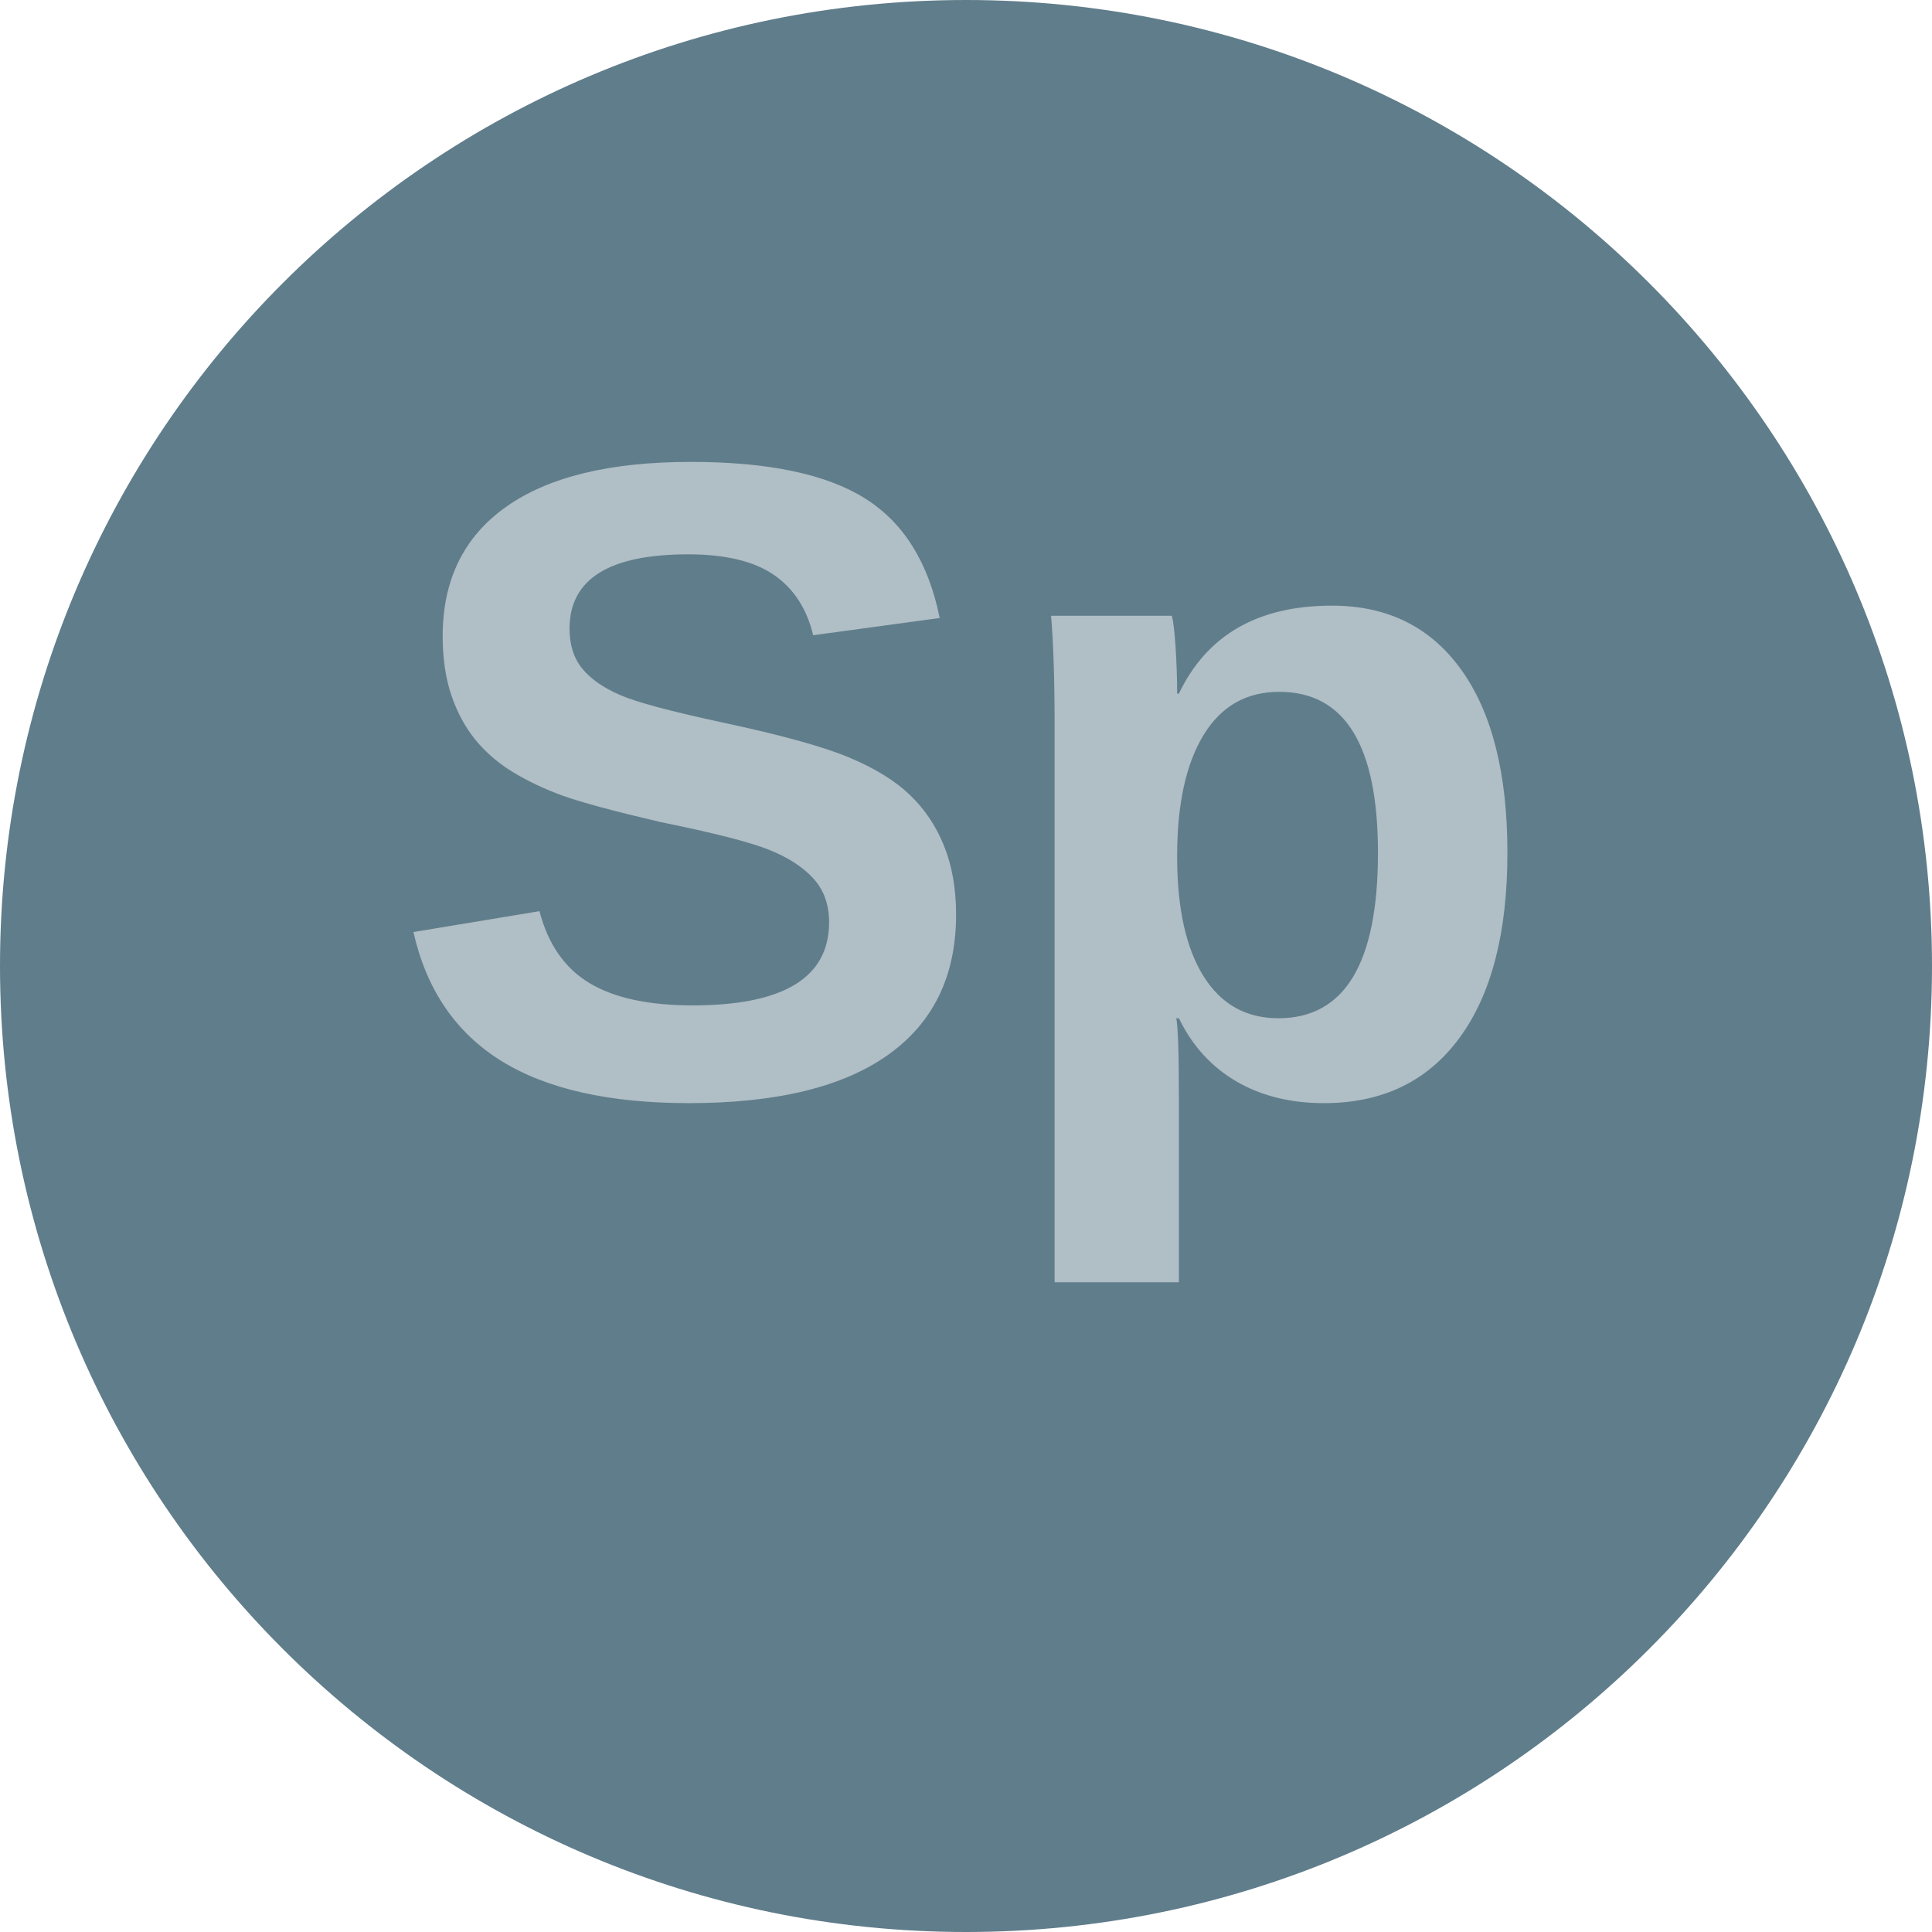
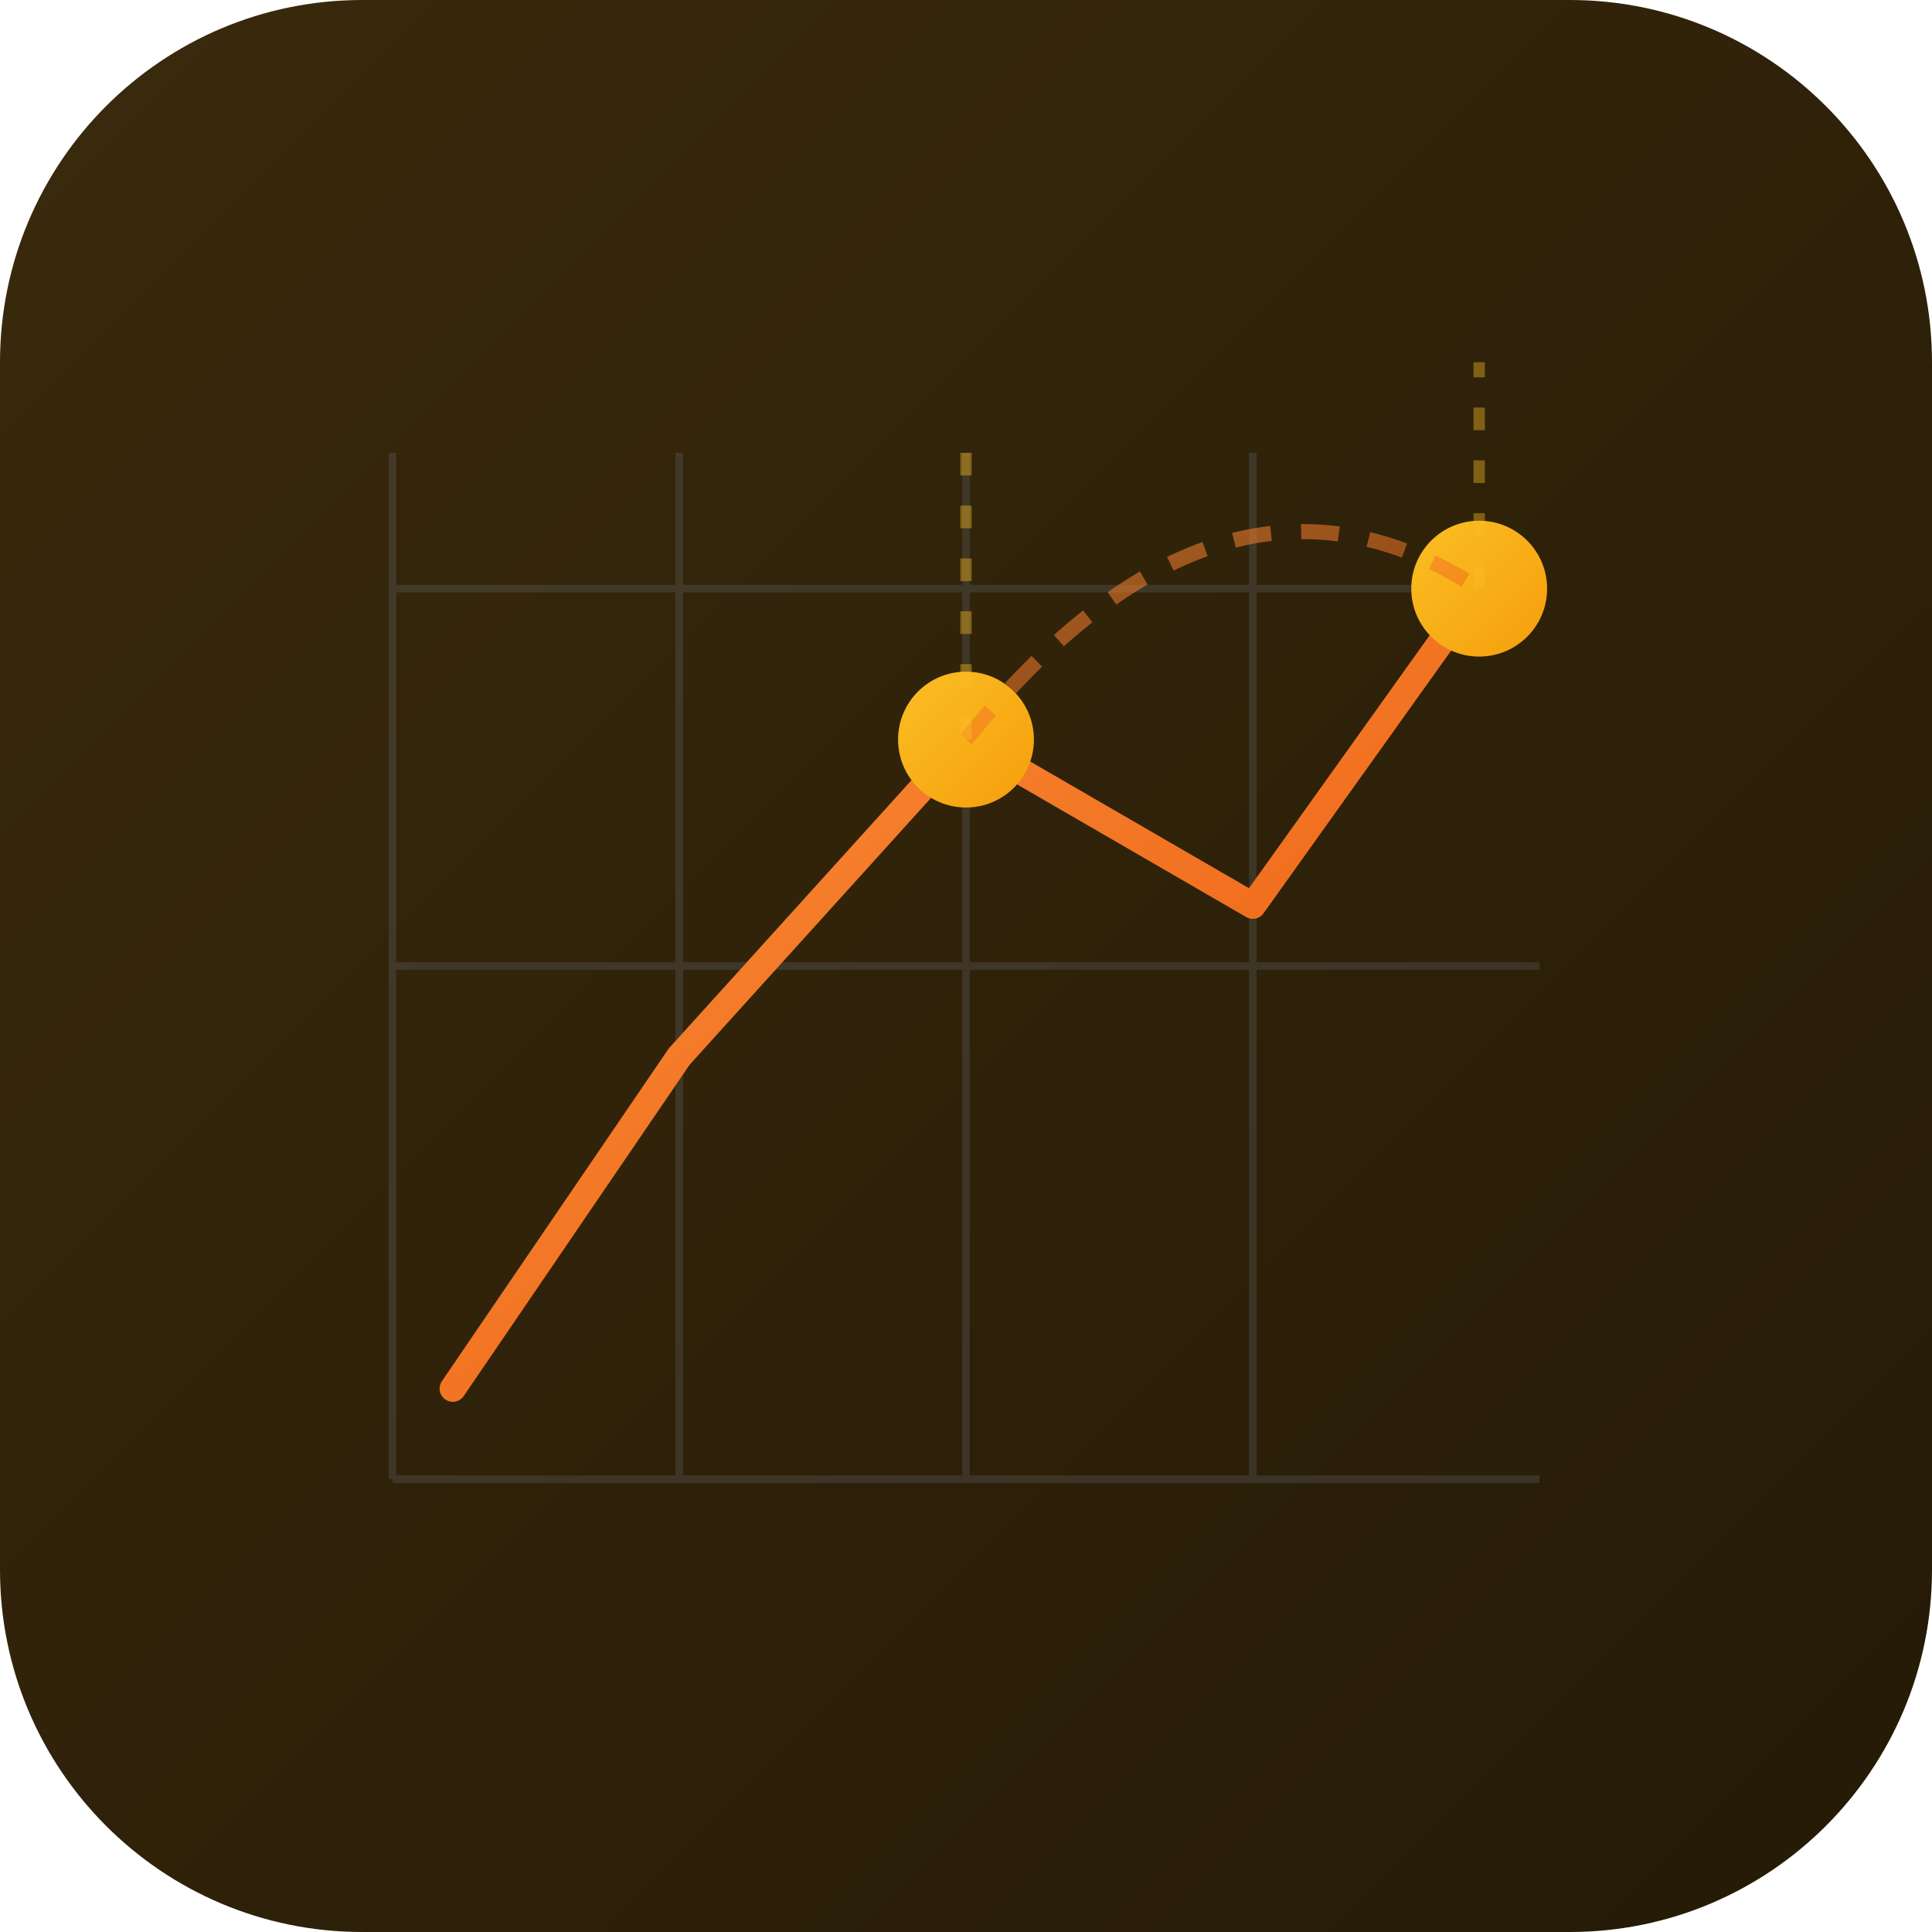
- <svg xmlns="http://www.w3.org/2000/svg" width="256" height="256" viewBox="0 0 256 256">
-   <circle cx="128" cy="128" r="128" fill="#607D8B" />
-   <text x="128" y="145" text-anchor="middle" font-family="Arial,Helvetica,sans-serif" font-weight="bold" font-size="120" fill="#B0BEC5">Sp</text>
+ <svg xmlns="http://www.w3.org/2000/svg" viewBox="0 0 256 256" width="256" height="256">
+   <defs>
+     <linearGradient id="bg" x1="0%" y1="0%" x2="100%" y2="100%">
+       <stop offset="0%" stop-color="#3a2a0d" />
+       <stop offset="100%" stop-color="#241a06" />
+     </linearGradient>
+     <linearGradient id="grf" x1="0%" y1="0%" x2="100%" y2="100%">
+       <stop offset="0%" stop-color="#fb923c" />
+       <stop offset="100%" stop-color="#ea580c" />
+     </linearGradient>
+     <linearGradient id="nod" x1="0%" y1="0%" x2="100%" y2="100%">
+       <stop offset="0%" stop-color="#fbbf24" />
+       <stop offset="100%" stop-color="#f59e0b" />
+     </linearGradient>
+   </defs>
+   <rect width="256" height="256" rx="48" fill="url(#bg)" />
+   <g stroke="#6b7280" stroke-width="1" opacity="0.25">
+     <line x1="52" y1="60" x2="52" y2="196" />
+     <line x1="52" y1="196" x2="204" y2="196" />
+     <line x1="52" y1="128" x2="204" y2="128" />
+     <line x1="52" y1="78" x2="204" y2="78" />
+     <line x1="90" y1="60" x2="90" y2="196" />
+     <line x1="128" y1="60" x2="128" y2="196" />
+     <line x1="166" y1="60" x2="166" y2="196" />
+   </g>
+   <polyline points="60,184 90,140 128,98 166,120 196,78" fill="none" stroke="url(#grf)" stroke-width="3.5" stroke-linecap="round" stroke-linejoin="round" />
+   <circle cx="128" cy="98" r="9" fill="url(#nod)" />
+   <circle cx="196" cy="78" r="9" fill="url(#nod)" />
+   <path d="M128 98 Q162 56 196 78" fill="none" stroke="url(#grf)" stroke-width="2" stroke-dasharray="5,4" opacity="0.55" />
+   <line x1="128" y1="98" x2="128" y2="58" stroke="#fbbf24" stroke-width="1.5" stroke-dasharray="3,4" opacity="0.4" />
+   <line x1="196" y1="78" x2="196" y2="48" stroke="#fbbf24" stroke-width="1.5" stroke-dasharray="3,4" opacity="0.4" />
</svg>
